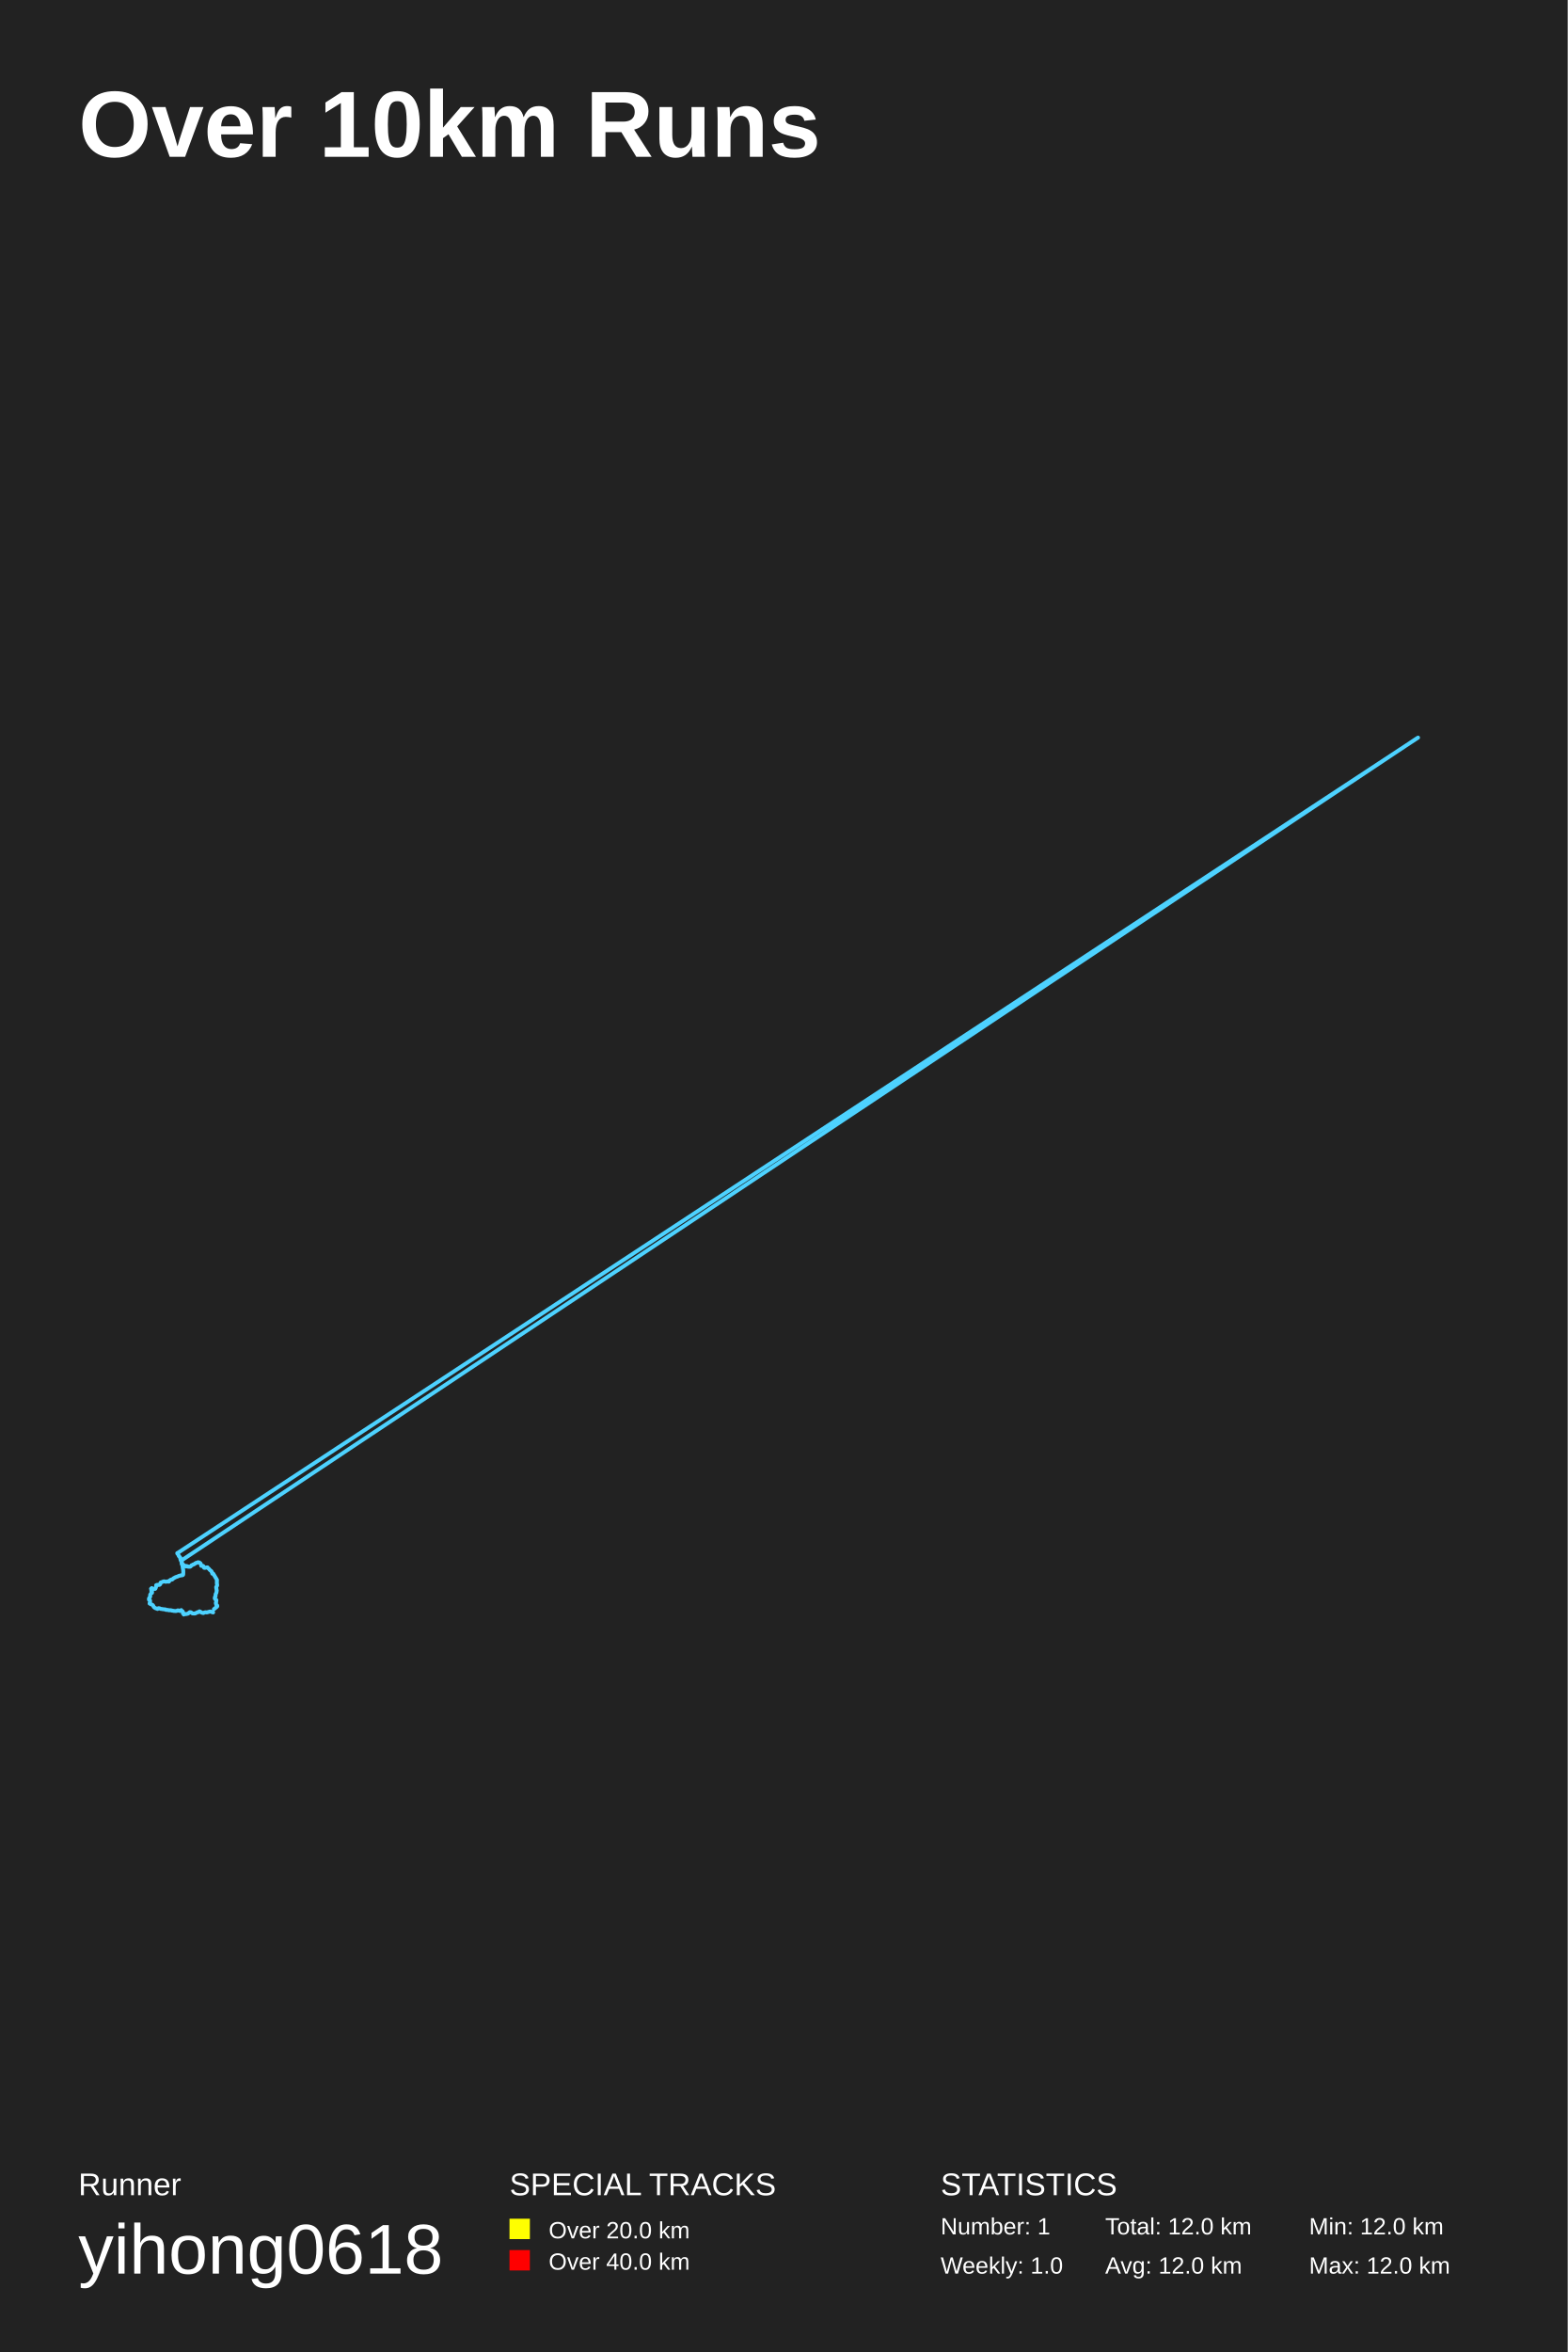
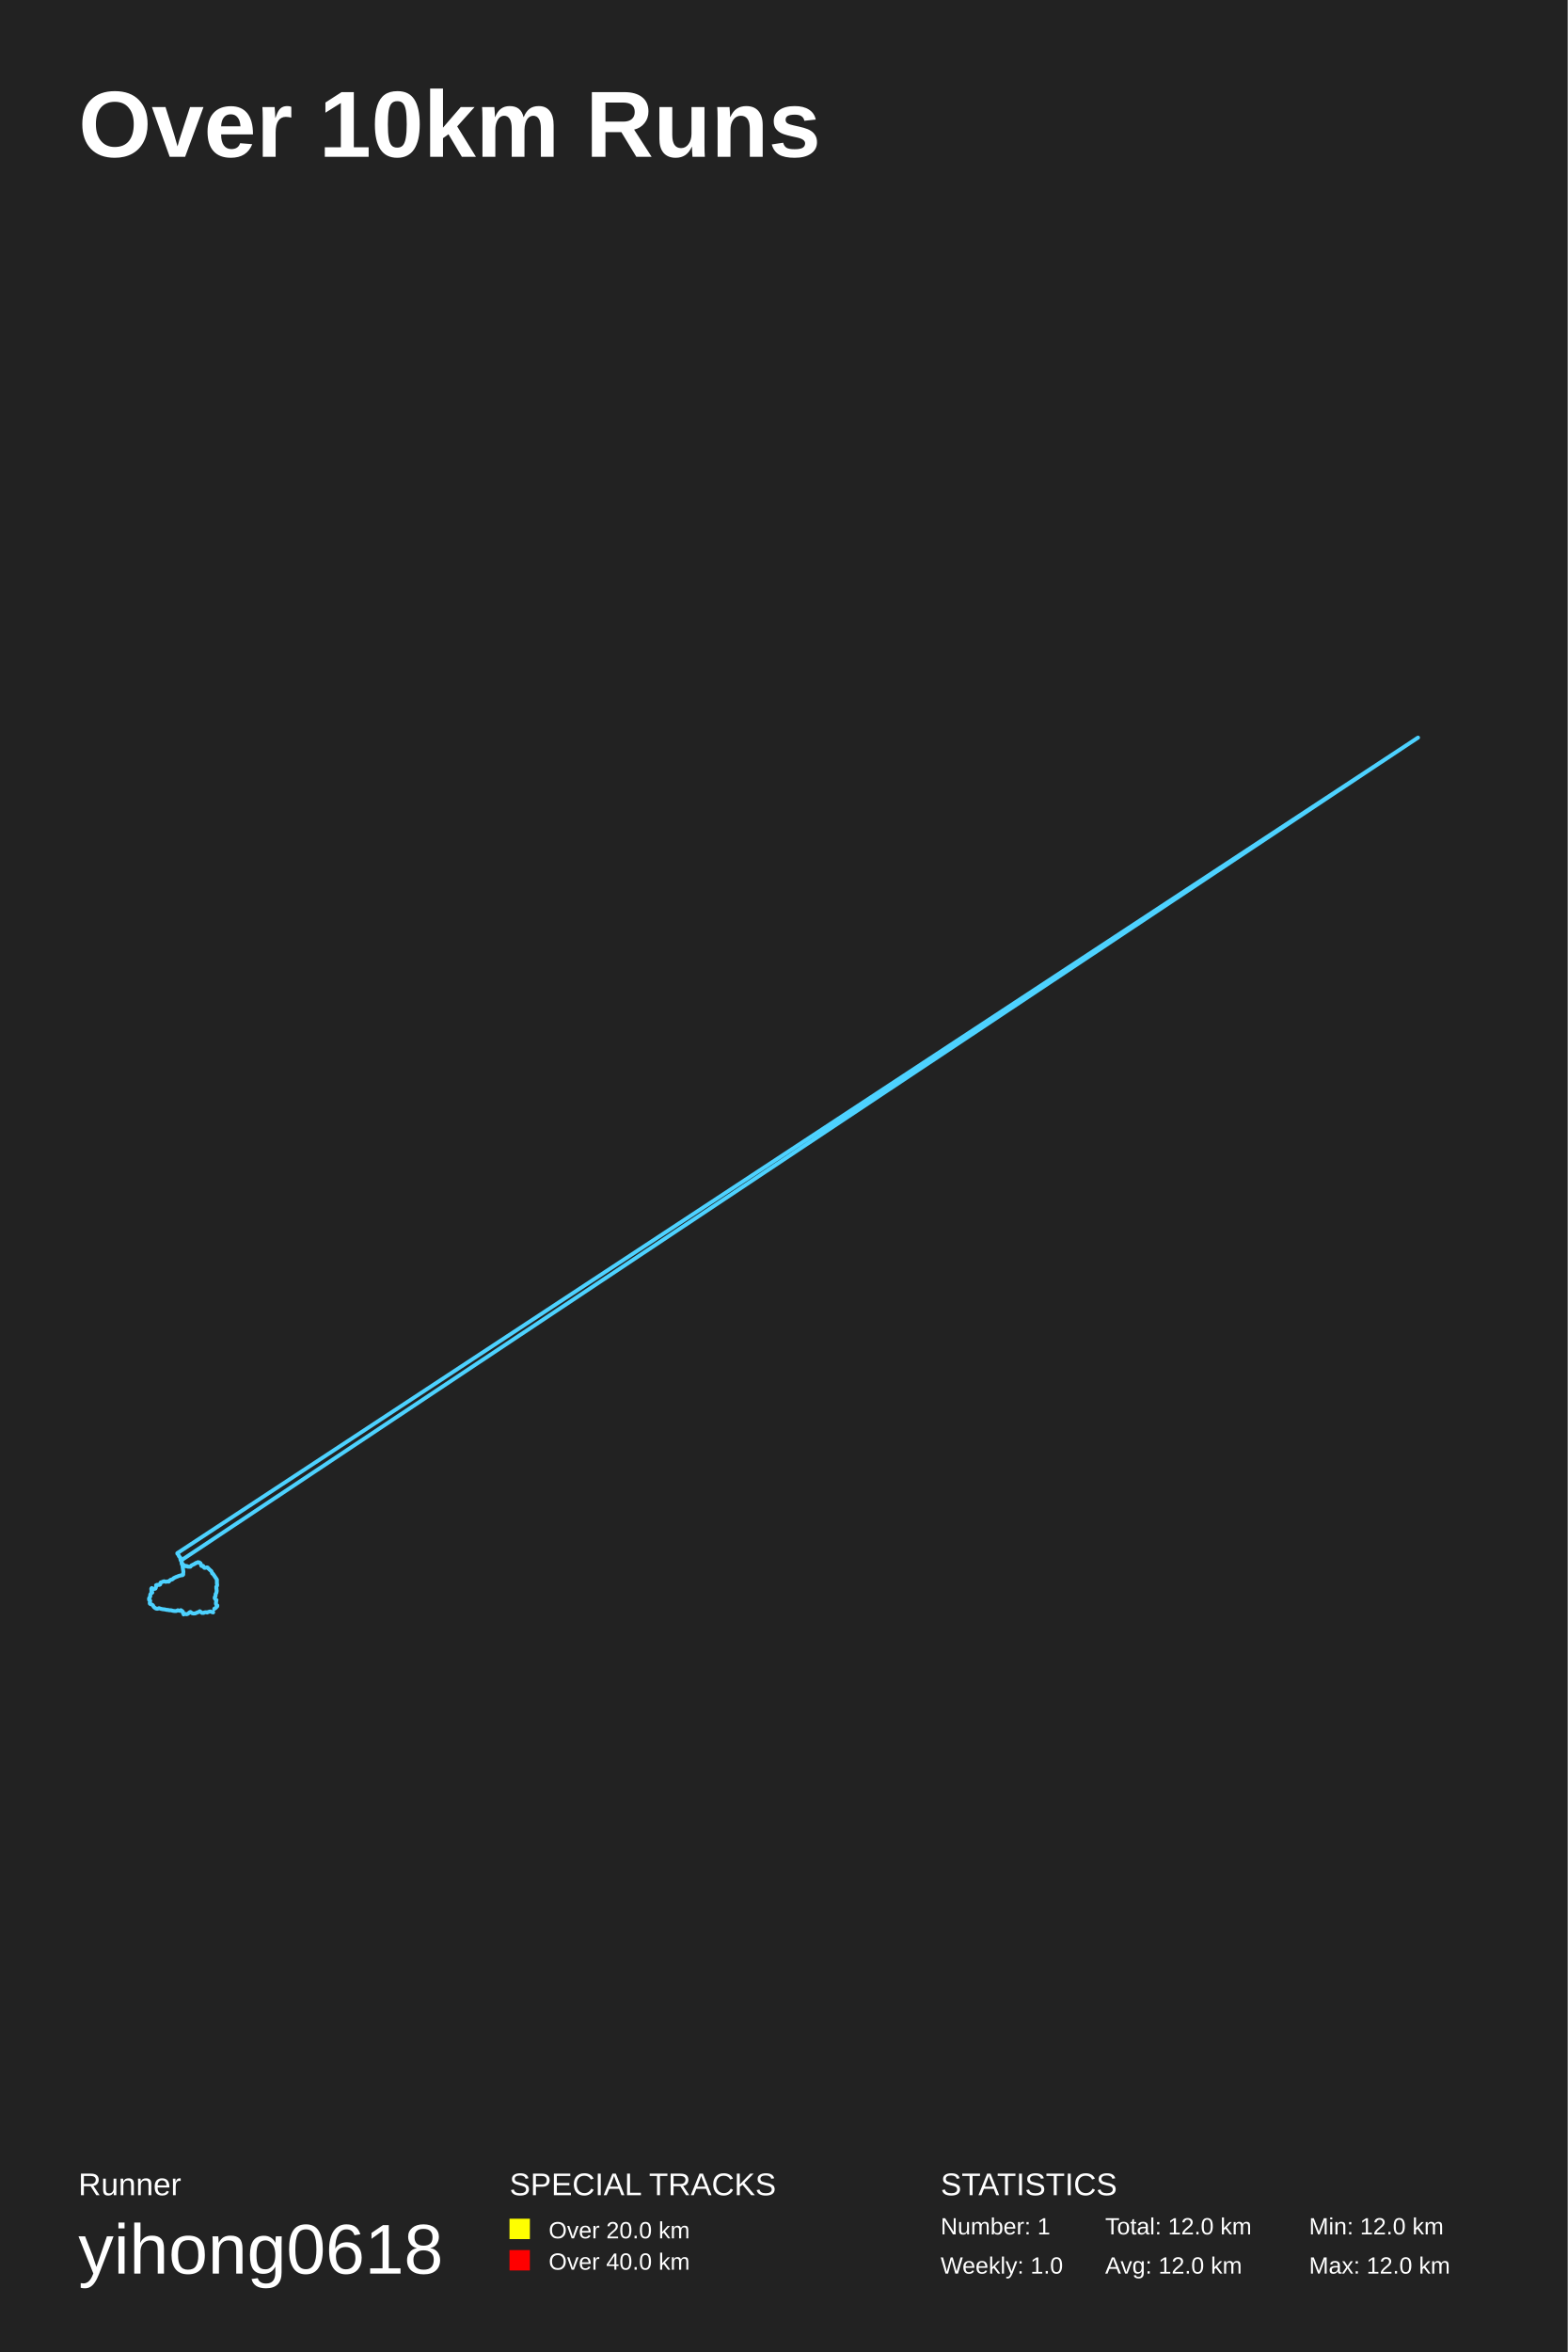
<svg xmlns="http://www.w3.org/2000/svg" baseProfile="full" height="300mm" version="1.1" viewBox="0,0,200,300" width="200mm">
  <defs />
  <rect fill="#222222" height="300" width="200" x="0" y="0" />
  <text fill="#FFFFFF" style="font-size:12px; font-family:Arial; font-weight:bold;" x="10" y="20">Over 10km Runs</text>
  <text fill="#FFFFFF" style="font-size:4px; font-family:Arial" x="10" y="280">Runner</text>
  <text fill="#FFFFFF" style="font-size:9px; font-family:Arial" x="10" y="290">yihong0618</text>
  <text fill="#FFFFFF" style="font-size:4px; font-family:Arial" x="65" y="280">SPECIAL TRACKS</text>
  <rect fill="yellow" height="2.6" width="2.6" x="65" y="283" />
  <text fill="#FFFFFF" style="font-size:3px; font-family:Arial" x="70" y="285.5">Over 20.0 km</text>
  <rect fill="red" height="2.6" width="2.6" x="65" y="287" />
  <text fill="#FFFFFF" style="font-size:3px; font-family:Arial" x="70" y="289.5">Over 40.0 km</text>
  <text fill="#FFFFFF" style="font-size:4px; font-family:Arial" x="120" y="280">STATISTICS</text>
  <text fill="#FFFFFF" style="font-size:3px; font-family:Arial" x="120" y="285">Number: 1</text>
  <text fill="#FFFFFF" style="font-size:3px; font-family:Arial" x="120" y="290">Weekly: 1.0</text>
  <text fill="#FFFFFF" style="font-size:3px; font-family:Arial" x="141" y="285">Total: 12.0 km</text>
  <text fill="#FFFFFF" style="font-size:3px; font-family:Arial" x="141" y="290">Avg: 12.0 km</text>
  <text fill="#FFFFFF" style="font-size:3px; font-family:Arial" x="167" y="285">Min: 12.0 km</text>
  <text fill="#FFFFFF" style="font-size:3px; font-family:Arial" x="167" y="290">Max: 12.0 km</text>
-   <polyline fill="none" opacity="1" points="27.291,205.247 27.338,205.215 27.414,205.152 27.504,205.073 27.58,205.02 27.671,204.941 27.718,204.878 27.718,204.804 27.671,204.736 27.585,204.683 27.566,204.588 27.533,204.472 27.566,204.404 27.58,204.33 27.571,204.23 27.609,204.125 27.571,204.041 27.485,204.009 27.476,203.956 27.405,203.904 27.405,203.793 27.443,203.651 27.5,203.593 27.5,203.487 27.504,203.377 27.542,203.266 27.604,203.166 27.623,203.066 27.633,202.971 27.656,202.876 27.623,202.797 27.628,202.708 27.604,202.639 27.595,202.566 27.58,202.439 27.647,202.323 27.699,202.244 27.699,202.155 27.68,202.049 27.661,201.949 27.675,201.844 27.661,201.728 27.685,201.544 27.666,201.491 27.205,200.722 27.157,200.738 27.081,200.722 27.072,200.648 27.039,200.58 27.029,200.511 27.005,200.506 26.982,200.437 26.958,200.39 26.906,200.358 26.849,200.311 26.801,200.279 26.763,200.248 26.725,200.195 26.678,200.132 26.602,200.063 26.516,200 26.469,199.921 26.431,199.916 26.359,199.932 26.274,199.953 26.198,199.974 26.112,199.984 26.036,199.969 25.998,199.89 25.97,199.805 25.932,199.747 25.87,199.721 25.775,199.737 25.704,199.731 25.713,199.689 25.708,199.674 25.742,199.679 25.713,199.7 25.694,199.721 25.685,199.71 25.666,199.7 25.685,199.7 25.67,199.721 25.685,199.705 25.685,199.7 25.699,199.674 25.699,199.679 25.637,199.584 25.618,199.521 25.609,199.468 25.566,199.4 25.542,199.379 25.528,199.363 25.466,199.336 25.423,199.294 25.362,199.294 25.305,199.273 25.286,199.263 25.257,199.268 25.243,199.268 25.176,199.305 25.115,199.331 25.072,199.357 25.029,199.342 24.977,199.373 24.934,199.405 24.863,199.436 24.829,199.489 24.782,199.51 24.753,199.51 24.706,199.547 24.654,199.547 24.587,199.595 24.521,199.626 24.445,199.647 24.383,199.726 24.326,199.795 24.25,199.837 24.164,199.842 24.131,199.826 24.036,199.842 23.979,199.826 23.941,199.821 23.965,199.8 23.965,199.8 23.965,199.821 23.96,199.811 23.917,199.816 23.884,199.774 23.822,199.747 23.794,199.747 23.723,199.805 23.68,199.731 23.618,199.726 23.547,199.758 23.485,199.679 23.437,199.616 23.395,199.595 23.357,199.558 23.347,199.568 23.342,199.542 23.285,199.479 23.243,199.431 23.19,199.447 23.2,199.447 23.2,199.442 23.171,199.415 23.176,199.352 23.2,199.284 23.2,199.242 23.152,199.199 23.119,199.131 23.105,199.099 23.076,199.047 23.053,198.994 23.029,198.915 23.01,198.831 23.01,198.688 22.948,198.641 22.901,198.578 22.882,198.52 22.81,198.478 22.801,198.43 22.772,198.351 22.725,198.283 22.682,198.22 22.677,198.167 22.663,198.167 22.625,198.162 22.63,198.167 22.644,198.177 22.639,198.167 22.63,198.162 22.644,198.167 22.644,198.156 22.658,198.162 22.706,198.077 22.692,198.088 22.687,198.13 22.616,198.098 22.63,198.109 22.62,198.109 22.616,198.125 22.625,198.114 22.63,198.114 22.625,198.109 22.63,198.104 22.635,198.098 22.639,198.104 22.644,198.098 180.91,94.084 180.815,94.142 180.815,94.142 180.815,94.142 180.815,94.142 180.815,94.142 180.724,94.2 180.629,94.259 23.105,199.073 23.138,199.178 23.186,199.231 23.181,199.31 23.176,199.4 23.186,199.494 23.224,199.573 23.271,199.642 23.304,199.731 23.295,199.826 23.314,199.932 23.333,200.084 23.361,200.195 23.376,200.322 23.38,200.395 23.38,200.511 23.38,200.643 23.371,200.743 23.38,200.811 23.342,200.89 23.209,200.938 23.076,200.933 22.986,200.975 22.872,200.985 22.782,201.027 22.658,201.085 22.568,201.117 22.468,201.149 22.387,201.175 22.316,201.222 22.231,201.264 22.14,201.312 22.093,201.343 22.064,201.391 22.05,201.401 22.05,201.396 22.017,201.422 21.979,201.465 21.912,201.48 21.822,201.48 21.751,201.517 21.684,201.575 21.627,201.596 21.604,201.644 21.561,201.733 21.485,201.744 21.418,201.717 21.337,201.717 21.238,201.744 21.171,201.749 21.086,201.749 21.014,201.717 20.948,201.702 20.867,201.717 20.805,201.739 20.758,201.749 20.691,201.791 20.625,201.812 20.558,201.833 20.492,201.86 20.459,201.928 20.43,202.007 20.444,202.065 20.402,202.107 20.368,202.118 20.345,202.149 20.311,202.149 20.245,202.165 20.159,202.16 20.093,202.139 19.998,202.165 19.926,202.186 19.917,202.207 19.931,202.244 19.926,202.313 19.922,202.371 19.898,202.402 19.903,202.434 19.888,202.481 19.865,202.518 19.855,202.587 19.789,202.666 19.694,202.645 19.641,202.676 19.594,202.692 19.513,202.729 19.451,202.734 19.437,202.713 19.39,202.676 19.366,202.687 19.342,202.66 19.318,202.629 19.328,202.624 19.371,202.566 19.361,202.56 19.356,202.602 19.328,202.608 19.266,202.645 19.328,202.75 19.299,202.882 19.333,203.003 19.404,203.087 19.39,203.177 19.299,203.203 19.223,203.303 19.152,203.424 19.157,203.556 19.162,203.656 19.071,203.782 19.005,203.893 19.005,204.046 19.095,204.077 19.147,204.156 19.133,204.214 19.152,204.299 19.114,204.399 19.086,204.536 19.19,204.578 19.257,204.63 19.375,204.667 19.47,204.715 19.561,204.831 19.599,204.941 19.708,205.047 19.85,205.131 19.988,205.178 20.097,205.226 20.216,205.126 20.354,205.141 20.478,205.21 20.63,205.226 20.767,205.252 20.91,205.263 21.01,205.284 21.095,205.278 21.176,205.342 21.285,205.342 21.395,205.342 21.485,205.378 21.608,205.394 21.727,205.384 21.827,205.394 21.931,205.436 22.026,205.436 22.15,205.473 22.273,205.479 22.411,205.489 22.544,205.473 22.644,205.415 22.73,205.4 22.834,205.447 22.953,205.479 23.043,205.41 23.124,205.368 23.162,205.468 23.295,205.531 23.352,205.658 23.333,205.789 23.404,205.837 23.447,205.937 23.542,205.847 23.708,205.879 23.841,205.853 23.989,205.821 24.107,205.716 24.217,205.631 24.373,205.652 24.464,205.737 24.578,205.8 24.739,205.8 24.887,205.805 24.972,205.752 25.086,205.71 25.2,205.637 25.333,205.626 25.442,205.531 25.518,205.558 25.632,205.626 25.732,205.694 25.832,205.716 25.936,205.747 26.022,205.705 26.108,205.668 26.231,205.642 26.374,205.668 26.478,205.642 26.597,205.605 26.678,205.584 26.763,205.558 26.868,205.552 26.996,205.61 27.115,205.647 27.191,205.668" stroke="#4DD2FF" stroke-dasharray="none" stroke-linecap="round" stroke-linejoin="round" stroke-width="0.5" />
+   <polyline fill="none" opacity="1" points="27.333,205.226 27.357,205.178 27.457,205.131 27.547,205.062 27.628,204.962 27.694,204.915 27.728,204.846 27.718,204.773 27.633,204.715 27.576,204.652 27.547,204.536 27.552,204.446 27.566,204.362 27.576,204.293 27.58,204.177 27.618,204.088 27.514,204.025 27.476,203.988 27.452,203.935 27.39,203.851 27.409,203.693 27.462,203.635 27.509,203.545 27.5,203.435 27.509,203.319 27.58,203.203 27.618,203.134 27.623,203.019 27.647,202.94 27.642,202.845 27.618,202.76 27.628,202.676 27.595,202.618 27.604,202.523 27.59,202.408 27.671,202.292 27.699,202.192 27.699,202.113 27.671,202.007 27.671,201.902 27.671,201.791 27.666,201.67 27.675,201.512 27.671,201.48 27.172,200.738 27.119,200.727 27.062,200.69 27.053,200.606 27.024,200.548 27.015,200.506 27.001,200.485 26.972,200.416 26.929,200.374 26.882,200.316 26.83,200.3 26.787,200.248 26.754,200.227 26.701,200.163 26.649,200.121 26.549,200.037 26.507,199.958 26.435,199.932 26.402,199.921 26.312,199.953 26.236,199.963 26.169,199.979 26.079,199.979 26.017,199.921 25.989,199.842 25.946,199.795 25.913,199.731 25.822,199.726 25.742,199.758 25.699,199.705 25.699,199.695 25.718,199.679 25.713,199.684 25.723,199.674 25.694,199.695 25.68,199.7 25.675,199.71 25.689,199.7 25.694,199.71 25.675,199.7 25.699,199.689 25.699,199.689 25.68,199.642 25.623,199.563 25.623,199.51 25.599,199.436 25.566,199.389 25.547,199.373 25.509,199.347 25.447,199.31 25.4,199.278 25.343,199.3 25.29,199.263 25.267,199.268 25.267,199.257 25.2,199.278 25.143,199.31 25.1,199.342 25.058,199.368 24.996,199.357 24.967,199.384 24.91,199.421 24.848,199.447 24.82,199.494 24.772,199.505 24.734,199.521 24.677,199.558 24.639,199.563 24.563,199.61 24.492,199.642 24.416,199.679 24.354,199.753 24.288,199.837 24.212,199.842 24.155,199.832 24.098,199.842 24.008,199.826 23.951,199.826 23.96,199.811 23.965,199.8 23.965,199.816 23.951,199.805 23.946,199.832 23.913,199.805 23.851,199.753 23.808,199.742 23.77,199.779 23.699,199.774 23.661,199.721 23.585,199.753 23.528,199.726 23.471,199.652 23.428,199.6 23.366,199.579 23.357,199.558 23.342,199.552 23.319,199.516 23.266,199.452 23.209,199.436 23.19,199.458 23.195,199.452 23.19,199.431 23.167,199.389 23.186,199.315 23.2,199.263 23.186,199.21 23.133,199.168 23.114,199.12 23.091,199.068 23.053,199.026 23.043,198.968 23.019,198.889 23.005,198.804 22.991,198.652 22.924,198.615 22.891,198.551 22.839,198.515 22.81,198.462 22.806,198.393 22.758,198.325 22.696,198.251 22.677,198.188 22.658,198.156 22.635,198.156 22.625,198.172 22.644,198.172 22.644,198.177 22.63,198.167 22.644,198.162 22.639,198.162 22.649,198.167 22.682,198.125 22.701,198.088 22.692,198.088 22.654,198.109 22.639,198.104 22.625,198.114 22.62,198.109 22.62,198.119 22.625,198.114 22.625,198.109 22.63,198.109 22.63,198.098 22.63,198.104 22.639,198.104 22.635,198.098 180.91,94.084 180.815,94.142 180.815,94.142 180.815,94.142 180.815,94.142 180.739,94.185 180.724,94.2 23.091,199.047 23.124,199.115 23.162,199.194 23.186,199.268 23.176,199.363 23.19,199.447 23.2,199.531 23.247,199.6 23.281,199.674 23.304,199.784 23.3,199.9 23.323,199.979 23.338,200.132 23.361,200.258 23.376,200.358 23.395,200.443 23.385,200.58 23.366,200.696 23.38,200.775 23.371,200.843 23.285,200.917 23.148,200.922 23.034,200.954 22.929,200.975 22.829,201.006 22.734,201.043 22.616,201.096 22.52,201.127 22.425,201.164 22.354,201.201 22.273,201.238 22.188,201.28 22.107,201.333 22.079,201.38 22.05,201.407 22.05,201.401 22.041,201.407 21.998,201.438 21.936,201.47 21.879,201.486 21.789,201.491 21.727,201.538 21.656,201.586 21.618,201.617 21.589,201.681 21.532,201.739 21.447,201.733 21.385,201.712 21.299,201.728 21.209,201.749 21.128,201.76 21.057,201.739 20.986,201.696 20.9,201.702 20.829,201.733 20.791,201.739 20.734,201.76 20.672,201.802 20.592,201.818 20.506,201.844 20.473,201.891 20.44,201.97 20.425,202.028 20.44,202.091 20.397,202.118 20.354,202.139 20.326,202.155 20.283,202.149 20.212,202.17 20.131,202.149 20.059,202.139 19.964,202.17 19.907,202.197 19.926,202.223 19.936,202.276 19.922,202.344 19.917,202.376 19.893,202.418 19.888,202.444 19.888,202.487 19.865,202.55 19.827,202.624 19.741,202.66 19.665,202.655 19.603,202.687 19.556,202.692 19.494,202.75 19.428,202.729 19.413,202.697 19.371,202.676 19.366,202.676 19.342,202.634 19.318,202.629 19.352,202.602 19.361,202.555 19.38,202.566 19.342,202.613 19.304,202.624 19.299,202.703 19.333,202.797 19.309,202.945 19.366,203.04 19.428,203.134 19.352,203.192 19.252,203.24 19.185,203.356 19.152,203.493 19.176,203.593 19.128,203.709 19.038,203.825 19.01,203.94 19.033,204.088 19.124,204.104 19.162,204.183 19.133,204.256 19.138,204.341 19.1,204.472 19.124,204.557 19.204,204.604 19.314,204.646 19.418,204.688 19.523,204.773 19.565,204.883 19.637,204.978 19.755,205.078 19.893,205.168 20.031,205.199 20.14,205.189 20.292,205.126 20.406,205.168 20.544,205.21 20.682,205.241 20.82,205.263 20.967,205.273 21.01,205.284 21.138,205.31 21.228,205.331 21.333,205.347 21.433,205.347 21.537,205.378 21.651,205.394 21.779,205.389 21.893,205.41 21.974,205.436 22.088,205.463 22.202,205.479 22.326,205.489 22.463,205.489 22.587,205.442 22.687,205.389 22.772,205.421 22.891,205.457 23.015,205.452 23.072,205.378 23.133,205.415 23.224,205.484 23.333,205.584 23.323,205.716 23.395,205.81 23.423,205.926 23.475,205.884 23.623,205.847 23.77,205.9 23.922,205.868 24.055,205.779 24.16,205.673 24.288,205.605 24.411,205.694 24.497,205.763 24.654,205.8 24.839,205.8 24.92,205.779 25.02,205.742 25.143,205.684 25.267,205.637 25.395,205.589 25.485,205.515 25.575,205.589 25.68,205.642 25.765,205.731 25.884,205.726 25.974,205.731 26.051,205.679 26.165,205.652 26.298,205.642 26.431,205.679 26.526,205.626 26.64,205.589 26.711,205.568 26.801,205.547 26.925,205.563 27.034,205.626 27.148,205.647 27.195,205.663" stroke="#4DD2FF" stroke-dasharray="none" stroke-linecap="round" stroke-linejoin="round" stroke-width="0.5" />
</svg>
